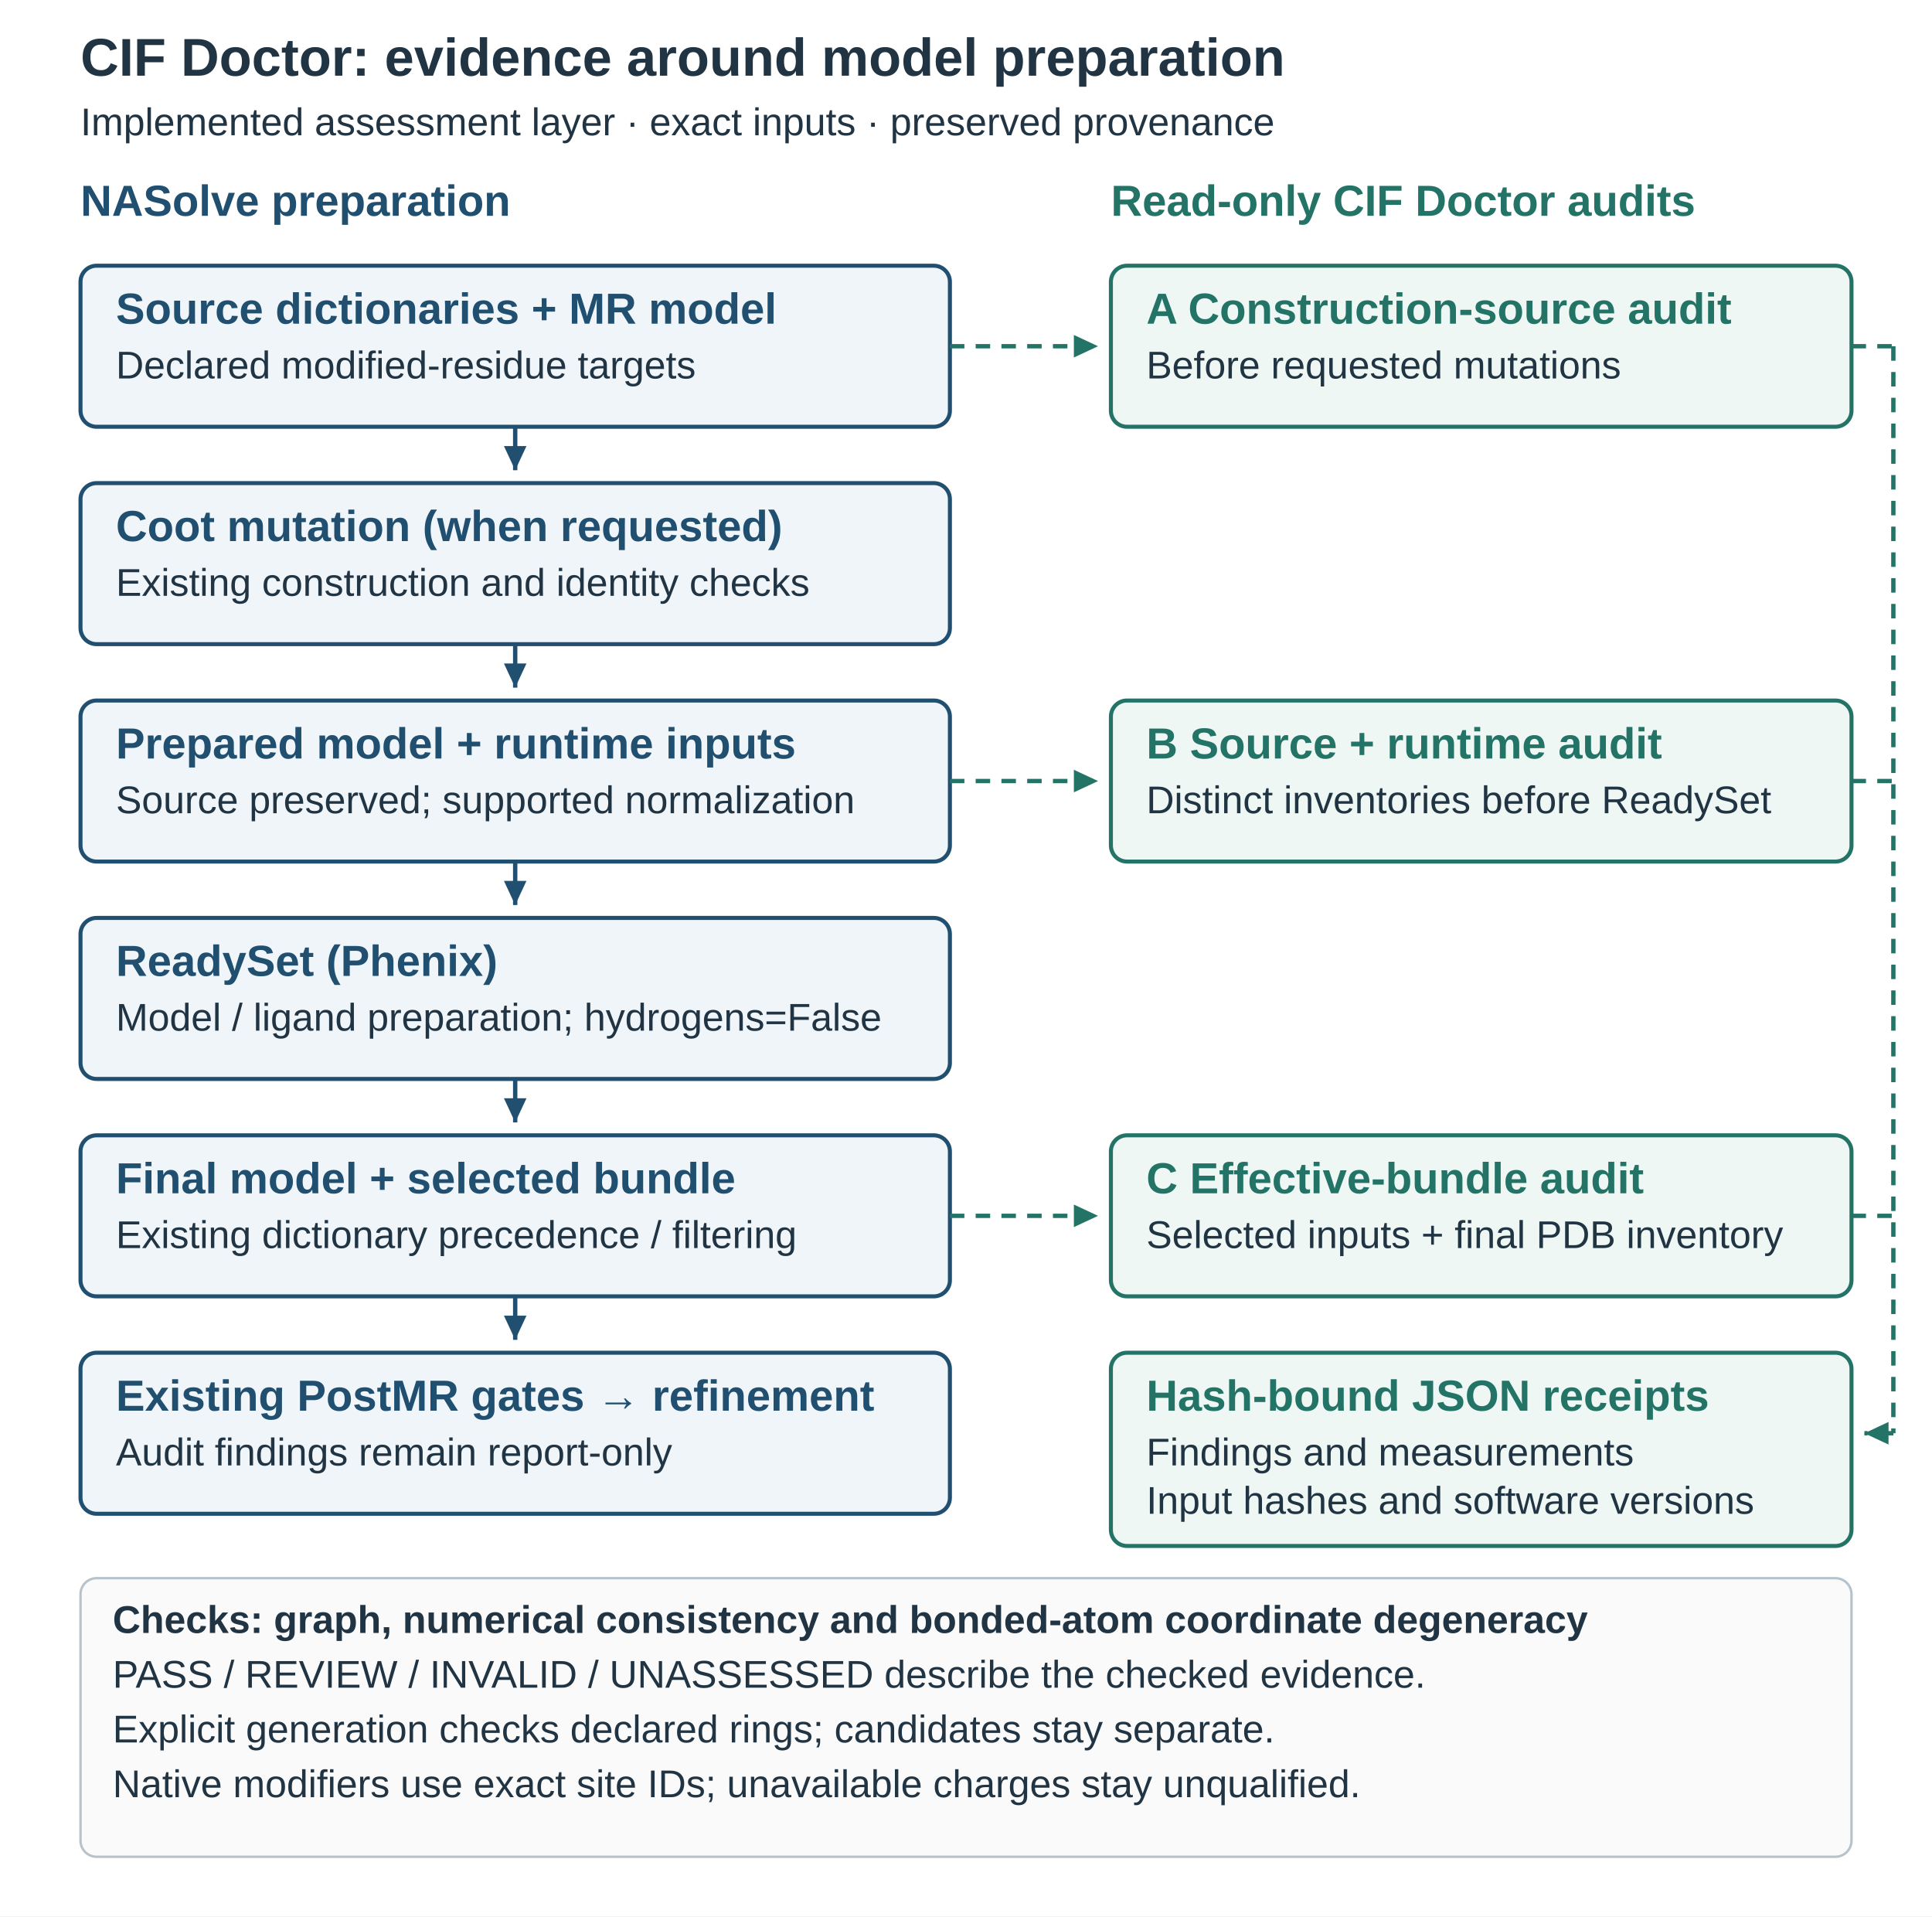
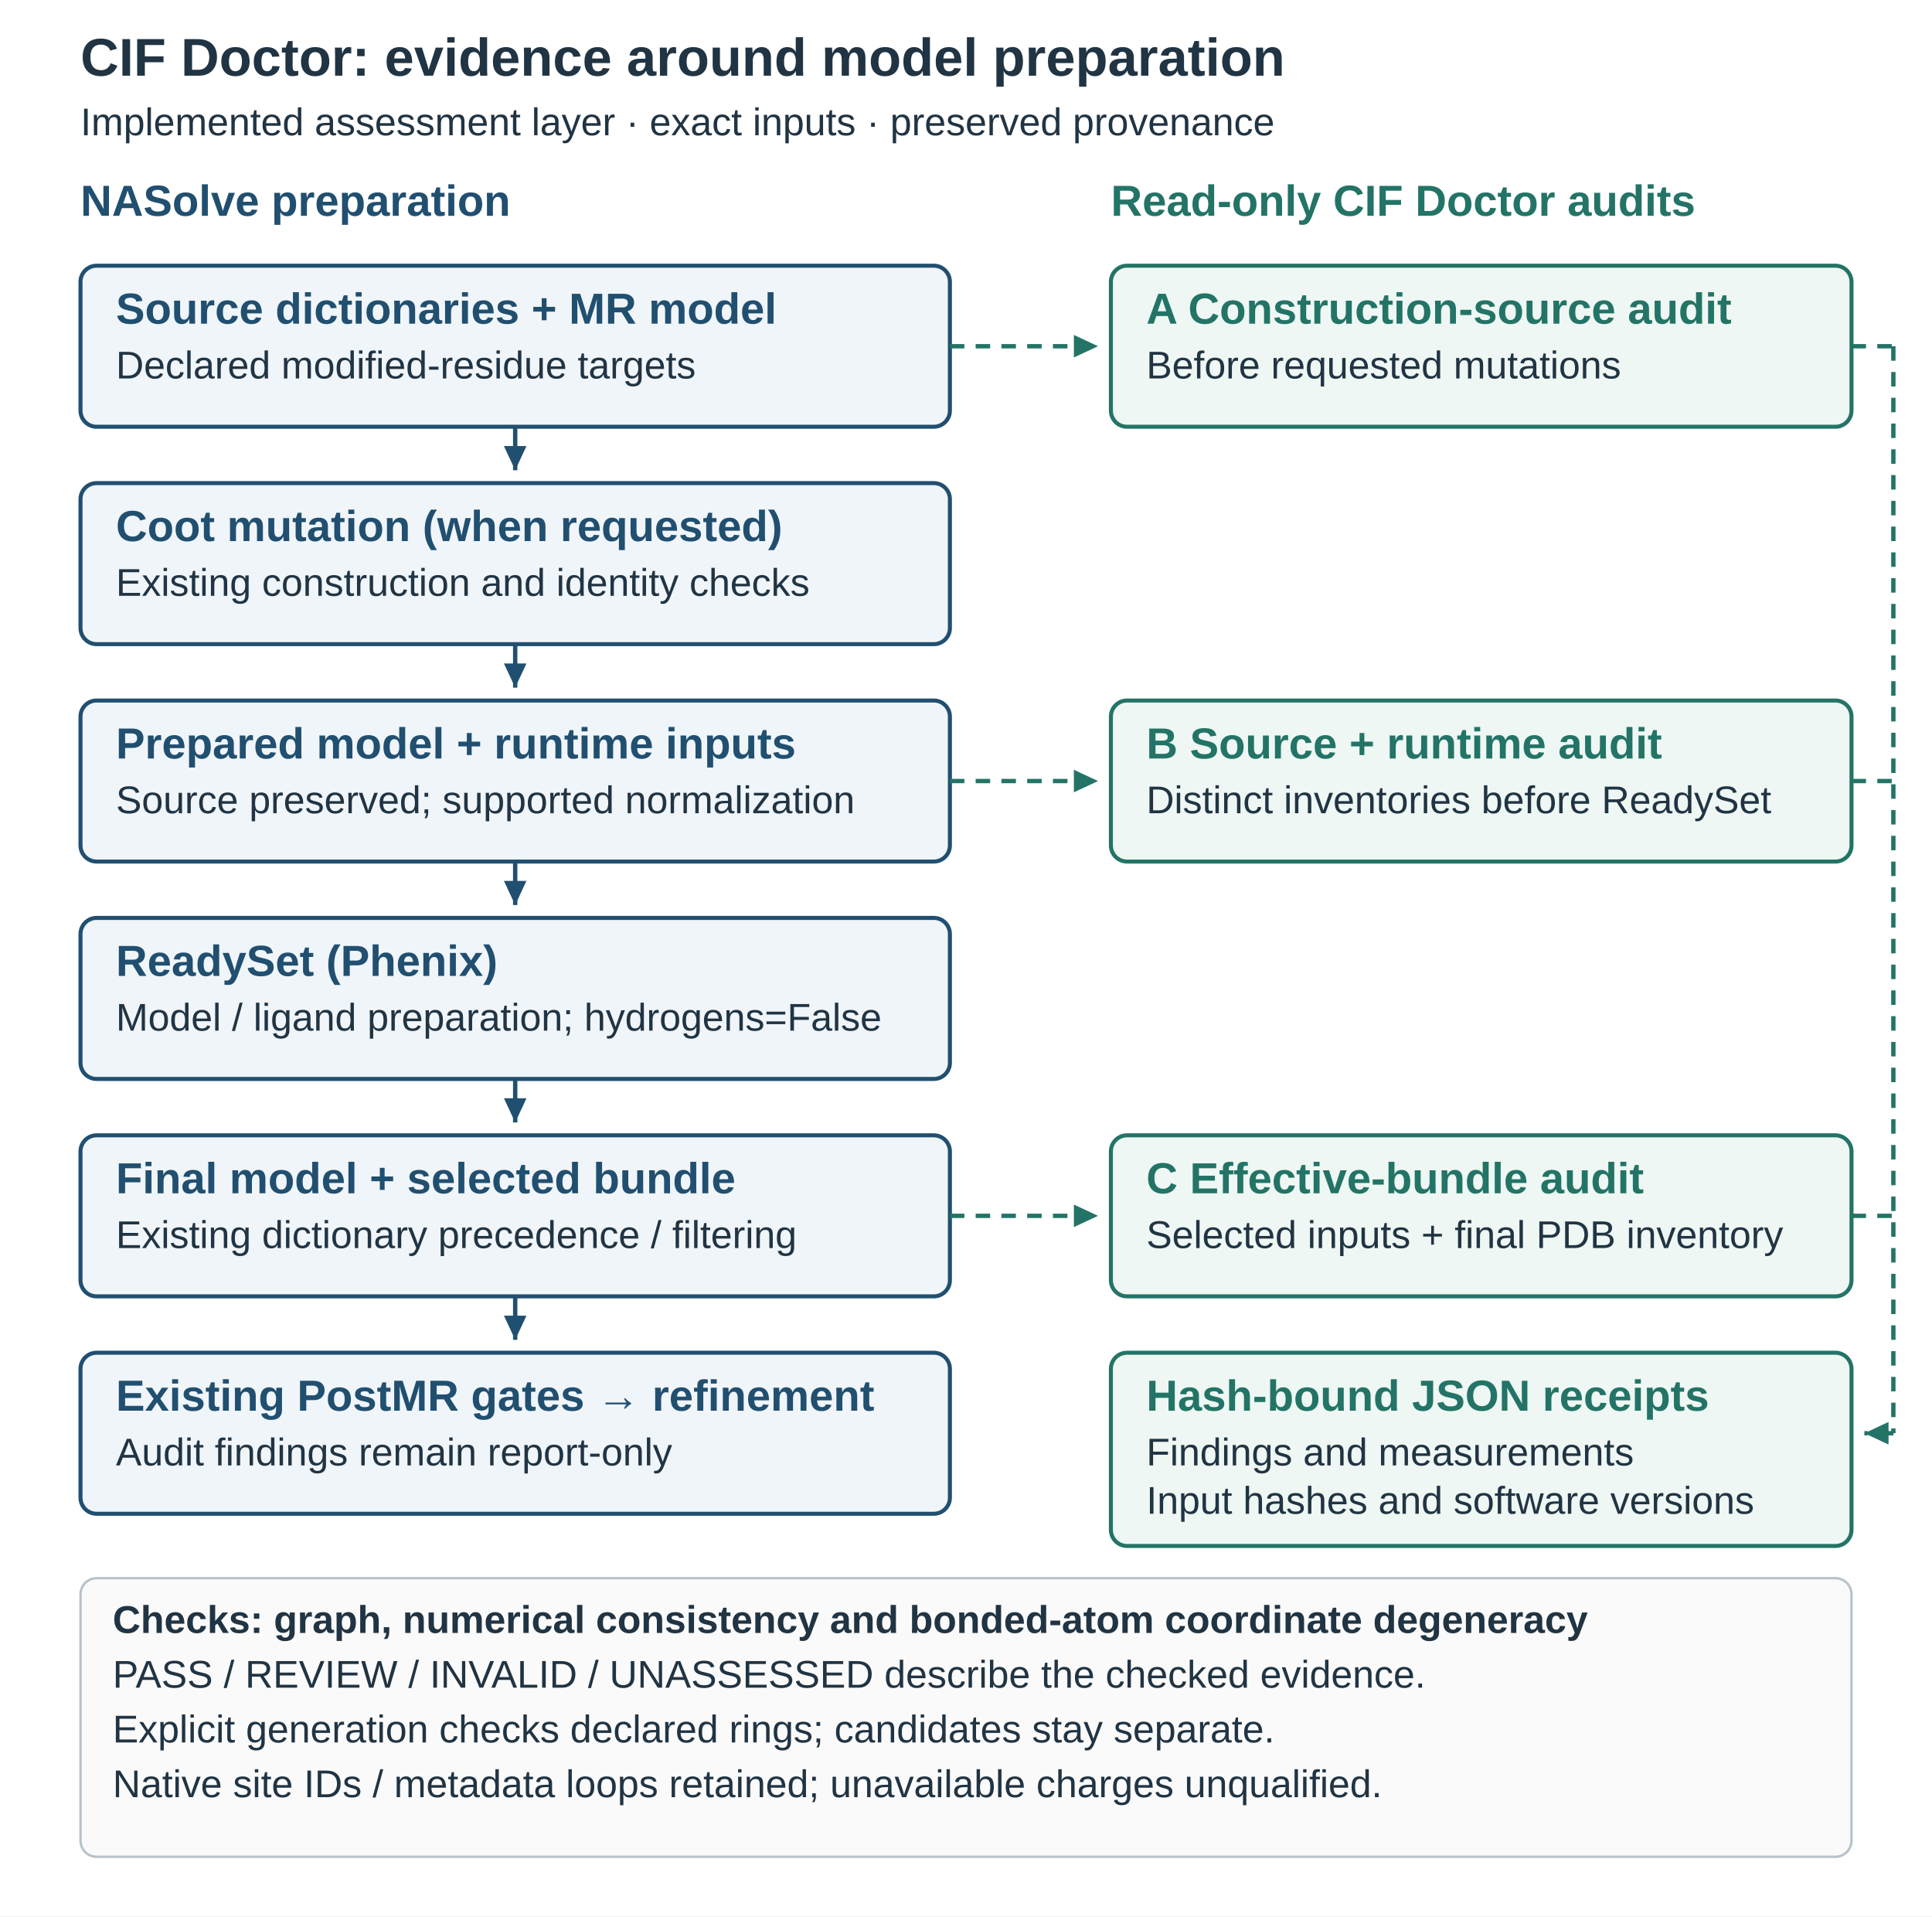
<svg xmlns="http://www.w3.org/2000/svg" width="180mm" height="178.5mm" viewBox="0 0 1200 1190" role="img" aria-labelledby="title description">
  <rect width="1200" height="1190" fill="white" />
  <text x="50" y="47" font-family="Arial, Helvetica, sans-serif" font-size="33" font-weight="bold" fill="#213443" text-anchor="start">CIF Doctor: evidence around model preparation</text>
  <text x="50" y="84" font-family="Arial, Helvetica, sans-serif" font-size="24" font-weight="normal" fill="#213443" text-anchor="start">Implemented assessment layer · exact inputs · preserved provenance</text>
  <text x="50" y="134" font-family="Arial, Helvetica, sans-serif" font-size="27" font-weight="bold" fill="#214f70" text-anchor="start">NASolve preparation</text>
  <text x="690" y="134" font-family="Arial, Helvetica, sans-serif" font-size="27" font-weight="bold" fill="#237466" text-anchor="start">Read-only CIF Doctor audits</text>
  <g id="source-inputs">
    <rect x="50" y="165" width="540" height="100" rx="10" fill="#f0f5f9" stroke="#214f70" stroke-width="2.5" />
    <text x="72" y="201" font-family="Arial, Helvetica, sans-serif" font-size="27" font-weight="bold" fill="#214f70" text-anchor="start">Source dictionaries + MR model</text>
    <text x="72" y="235" font-family="Arial, Helvetica, sans-serif" font-size="24" font-weight="normal" fill="#213443" text-anchor="start">Declared modified-residue targets</text>
  </g>
  <g id="coot-mutation">
    <rect x="50" y="300" width="540" height="100" rx="10" fill="#f0f5f9" stroke="#214f70" stroke-width="2.5" />
    <text x="72" y="336" font-family="Arial, Helvetica, sans-serif" font-size="27" font-weight="bold" fill="#214f70" text-anchor="start">Coot mutation (when requested)</text>
    <text x="72" y="370" font-family="Arial, Helvetica, sans-serif" font-size="24" font-weight="normal" fill="#213443" text-anchor="start">Existing construction and identity checks</text>
  </g>
  <g id="prepared-inputs">
    <rect x="50" y="435" width="540" height="100" rx="10" fill="#f0f5f9" stroke="#214f70" stroke-width="2.5" />
    <text x="72" y="471" font-family="Arial, Helvetica, sans-serif" font-size="27" font-weight="bold" fill="#214f70" text-anchor="start">Prepared model + runtime inputs</text>
    <text x="72" y="505" font-family="Arial, Helvetica, sans-serif" font-size="24" font-weight="normal" fill="#213443" text-anchor="start">Source preserved; supported normalization</text>
  </g>
  <g id="readyset">
    <rect x="50" y="570" width="540" height="100" rx="10" fill="#f0f5f9" stroke="#214f70" stroke-width="2.5" />
    <text x="72" y="606" font-family="Arial, Helvetica, sans-serif" font-size="27" font-weight="bold" fill="#214f70" text-anchor="start">ReadySet (Phenix)</text>
    <text x="72" y="640" font-family="Arial, Helvetica, sans-serif" font-size="24" font-weight="normal" fill="#213443" text-anchor="start">Model / ligand preparation; hydrogens=False</text>
  </g>
  <g id="effective-inputs">
    <rect x="50" y="705" width="540" height="100" rx="10" fill="#f0f5f9" stroke="#214f70" stroke-width="2.5" />
    <text x="72" y="741" font-family="Arial, Helvetica, sans-serif" font-size="27" font-weight="bold" fill="#214f70" text-anchor="start">Final model + selected bundle</text>
    <text x="72" y="775" font-family="Arial, Helvetica, sans-serif" font-size="24" font-weight="normal" fill="#213443" text-anchor="start">Existing dictionary precedence / filtering</text>
  </g>
  <g id="postmr-gates">
    <rect x="50" y="840" width="540" height="100" rx="10" fill="#f0f5f9" stroke="#214f70" stroke-width="2.5" />
    <text x="72" y="876" font-family="Arial, Helvetica, sans-serif" font-size="27" font-weight="bold" fill="#214f70" text-anchor="start">Existing PostMR gates → refinement</text>
    <text x="72" y="910" font-family="Arial, Helvetica, sans-serif" font-size="24" font-weight="normal" fill="#213443" text-anchor="start">Audit findings remain report-only</text>
  </g>
  <g id="preparation-flow-0">
    <path d="M 320.0 265.0 L 320.0 292.0" fill="none" stroke="#214f70" stroke-width="2.7" />
    <polygon points="320.0,292.0 313.0,277.0 327.0,277.0" fill="#214f70" />
  </g>
  <g id="preparation-flow-1">
    <path d="M 320.0 400.0 L 320.0 427.0" fill="none" stroke="#214f70" stroke-width="2.7" />
    <polygon points="320.0,427.0 313.0,412.0 327.0,412.0" fill="#214f70" />
  </g>
  <g id="preparation-flow-2">
    <path d="M 320.0 535.0 L 320.0 562.0" fill="none" stroke="#214f70" stroke-width="2.7" />
    <polygon points="320.0,562.0 313.0,547.0 327.0,547.0" fill="#214f70" />
  </g>
  <g id="preparation-flow-3">
    <path d="M 320.0 670.0 L 320.0 697.0" fill="none" stroke="#214f70" stroke-width="2.7" />
    <polygon points="320.0,697.0 313.0,682.0 327.0,682.0" fill="#214f70" />
  </g>
  <g id="preparation-flow-4">
    <path d="M 320.0 805.0 L 320.0 832.0" fill="none" stroke="#214f70" stroke-width="2.7" />
    <polygon points="320.0,832.0 313.0,817.0 327.0,817.0" fill="#214f70" />
  </g>
  <g id="mutation-audit">
    <rect x="690" y="165" width="460" height="100" rx="10" fill="#eef7f3" stroke="#237466" stroke-width="2.5" />
    <text x="712" y="201" font-family="Arial, Helvetica, sans-serif" font-size="27" font-weight="bold" fill="#237466" text-anchor="start">A  Construction-source audit</text>
    <text x="712" y="235" font-family="Arial, Helvetica, sans-serif" font-size="24" font-weight="normal" fill="#213443" text-anchor="start">Before requested mutations</text>
  </g>
  <g id="audit-branch-mutation-audit">
    <path d="M 590.0 215.0 L 599.0 215.0" fill="none" stroke="#237466" stroke-width="2.7" />
    <path d="M 606.0 215.0 L 615.0 215.0" fill="none" stroke="#237466" stroke-width="2.7" />
    <path d="M 622.0 215.0 L 631.0 215.0" fill="none" stroke="#237466" stroke-width="2.7" />
    <path d="M 638.0 215.0 L 647.0 215.0" fill="none" stroke="#237466" stroke-width="2.7" />
    <path d="M 654.0 215.0 L 663.0 215.0" fill="none" stroke="#237466" stroke-width="2.7" />
    <path d="M 670.0 215.0 L 679.0 215.0" fill="none" stroke="#237466" stroke-width="2.7" />
    <polygon points="682.0,215.0 667.0,222.0 667.0,208.0" fill="#237466" />
  </g>
  <g id="source-runtime-audit">
    <rect x="690" y="435" width="460" height="100" rx="10" fill="#eef7f3" stroke="#237466" stroke-width="2.5" />
    <text x="712" y="471" font-family="Arial, Helvetica, sans-serif" font-size="27" font-weight="bold" fill="#237466" text-anchor="start">B  Source + runtime audit</text>
    <text x="712" y="505" font-family="Arial, Helvetica, sans-serif" font-size="24" font-weight="normal" fill="#213443" text-anchor="start">Distinct inventories before ReadySet</text>
  </g>
  <g id="audit-branch-source-runtime-audit">
    <path d="M 590.0 485.0 L 599.0 485.0" fill="none" stroke="#237466" stroke-width="2.7" />
    <path d="M 606.0 485.0 L 615.0 485.0" fill="none" stroke="#237466" stroke-width="2.7" />
    <path d="M 622.0 485.0 L 631.0 485.0" fill="none" stroke="#237466" stroke-width="2.7" />
    <path d="M 638.0 485.0 L 647.0 485.0" fill="none" stroke="#237466" stroke-width="2.7" />
    <path d="M 654.0 485.0 L 663.0 485.0" fill="none" stroke="#237466" stroke-width="2.7" />
    <path d="M 670.0 485.0 L 679.0 485.0" fill="none" stroke="#237466" stroke-width="2.7" />
    <polygon points="682.0,485.0 667.0,492.0 667.0,478.0" fill="#237466" />
  </g>
  <g id="effective-audit">
    <rect x="690" y="705" width="460" height="100" rx="10" fill="#eef7f3" stroke="#237466" stroke-width="2.5" />
    <text x="712" y="741" font-family="Arial, Helvetica, sans-serif" font-size="27" font-weight="bold" fill="#237466" text-anchor="start">C  Effective-bundle audit</text>
    <text x="712" y="775" font-family="Arial, Helvetica, sans-serif" font-size="24" font-weight="normal" fill="#213443" text-anchor="start">Selected inputs + final PDB inventory</text>
  </g>
  <g id="audit-branch-effective-audit">
    <path d="M 590.0 755.0 L 599.0 755.0" fill="none" stroke="#237466" stroke-width="2.7" />
    <path d="M 606.0 755.0 L 615.0 755.0" fill="none" stroke="#237466" stroke-width="2.7" />
    <path d="M 622.0 755.0 L 631.0 755.0" fill="none" stroke="#237466" stroke-width="2.7" />
    <path d="M 638.0 755.0 L 647.0 755.0" fill="none" stroke="#237466" stroke-width="2.7" />
    <path d="M 654.0 755.0 L 663.0 755.0" fill="none" stroke="#237466" stroke-width="2.7" />
    <path d="M 670.0 755.0 L 679.0 755.0" fill="none" stroke="#237466" stroke-width="2.7" />
    <polygon points="682.0,755.0 667.0,762.0 667.0,748.0" fill="#237466" />
  </g>
  <g id="json-receipts">
    <rect x="690" y="840" width="460" height="120" rx="10" fill="#eef7f3" stroke="#237466" stroke-width="2.5" />
    <text x="712" y="876" font-family="Arial, Helvetica, sans-serif" font-size="27" font-weight="bold" fill="#237466" text-anchor="start">Hash-bound JSON receipts</text>
    <text x="712" y="910" font-family="Arial, Helvetica, sans-serif" font-size="24" font-weight="normal" fill="#213443" text-anchor="start">Findings and measurements</text>
    <text x="712" y="940" font-family="Arial, Helvetica, sans-serif" font-size="24" font-weight="normal" fill="#213443" text-anchor="start">Input hashes and software versions</text>
  </g>
  <g id="mutation-to-receipts">
    <path d="M 1150.0 215.0 L 1159.0 215.0" fill="none" stroke="#237466" stroke-width="2.7" />
    <path d="M 1166.0 215.0 L 1175.0 215.0" fill="none" stroke="#237466" stroke-width="2.7" />
    <path d="M 1176.0 215.0 L 1176.0 224.0" fill="none" stroke="#237466" stroke-width="2.7" />
    <path d="M 1176.0 231.0 L 1176.0 240.0" fill="none" stroke="#237466" stroke-width="2.7" />
    <path d="M 1176.0 247.0 L 1176.0 256.0" fill="none" stroke="#237466" stroke-width="2.7" />
    <path d="M 1176.0 263.0 L 1176.0 272.0" fill="none" stroke="#237466" stroke-width="2.7" />
    <path d="M 1176.0 279.0 L 1176.0 288.0" fill="none" stroke="#237466" stroke-width="2.7" />
    <path d="M 1176.0 295.0 L 1176.0 304.0" fill="none" stroke="#237466" stroke-width="2.7" />
    <path d="M 1176.0 311.0 L 1176.0 320.0" fill="none" stroke="#237466" stroke-width="2.7" />
    <path d="M 1176.0 327.0 L 1176.0 336.0" fill="none" stroke="#237466" stroke-width="2.7" />
    <path d="M 1176.0 343.0 L 1176.0 352.0" fill="none" stroke="#237466" stroke-width="2.7" />
    <path d="M 1176.0 359.0 L 1176.0 368.0" fill="none" stroke="#237466" stroke-width="2.7" />
    <path d="M 1176.0 375.0 L 1176.0 384.0" fill="none" stroke="#237466" stroke-width="2.7" />
    <path d="M 1176.0 391.0 L 1176.0 400.0" fill="none" stroke="#237466" stroke-width="2.7" />
    <path d="M 1176.0 407.0 L 1176.0 416.0" fill="none" stroke="#237466" stroke-width="2.7" />
    <path d="M 1176.0 423.0 L 1176.0 432.0" fill="none" stroke="#237466" stroke-width="2.7" />
    <path d="M 1176.0 439.0 L 1176.0 448.0" fill="none" stroke="#237466" stroke-width="2.7" />
    <path d="M 1176.0 455.0 L 1176.0 464.0" fill="none" stroke="#237466" stroke-width="2.7" />
    <path d="M 1176.0 471.0 L 1176.0 480.0" fill="none" stroke="#237466" stroke-width="2.7" />
    <path d="M 1176.0 487.0 L 1176.0 496.0" fill="none" stroke="#237466" stroke-width="2.7" />
    <path d="M 1176.0 503.0 L 1176.0 512.0" fill="none" stroke="#237466" stroke-width="2.7" />
    <path d="M 1176.0 519.0 L 1176.0 528.0" fill="none" stroke="#237466" stroke-width="2.7" />
    <path d="M 1176.0 535.0 L 1176.0 544.0" fill="none" stroke="#237466" stroke-width="2.7" />
    <path d="M 1176.0 551.0 L 1176.0 560.0" fill="none" stroke="#237466" stroke-width="2.7" />
    <path d="M 1176.0 567.0 L 1176.0 576.0" fill="none" stroke="#237466" stroke-width="2.7" />
    <path d="M 1176.0 583.0 L 1176.0 592.0" fill="none" stroke="#237466" stroke-width="2.7" />
    <path d="M 1176.0 599.0 L 1176.0 608.0" fill="none" stroke="#237466" stroke-width="2.7" />
    <path d="M 1176.0 615.0 L 1176.0 624.0" fill="none" stroke="#237466" stroke-width="2.7" />
    <path d="M 1176.0 631.0 L 1176.0 640.0" fill="none" stroke="#237466" stroke-width="2.7" />
    <path d="M 1176.0 647.0 L 1176.0 656.0" fill="none" stroke="#237466" stroke-width="2.7" />
    <path d="M 1176.0 663.0 L 1176.0 672.0" fill="none" stroke="#237466" stroke-width="2.7" />
    <path d="M 1176.0 679.0 L 1176.0 688.0" fill="none" stroke="#237466" stroke-width="2.7" />
    <path d="M 1176.0 695.0 L 1176.0 704.0" fill="none" stroke="#237466" stroke-width="2.7" />
    <path d="M 1176.0 711.0 L 1176.0 720.0" fill="none" stroke="#237466" stroke-width="2.7" />
    <path d="M 1176.0 727.0 L 1176.0 736.0" fill="none" stroke="#237466" stroke-width="2.7" />
    <path d="M 1176.0 743.0 L 1176.0 752.0" fill="none" stroke="#237466" stroke-width="2.7" />
    <path d="M 1176.0 759.0 L 1176.0 768.0" fill="none" stroke="#237466" stroke-width="2.7" />
    <path d="M 1176.0 775.0 L 1176.0 784.0" fill="none" stroke="#237466" stroke-width="2.7" />
    <path d="M 1176.0 791.0 L 1176.0 800.0" fill="none" stroke="#237466" stroke-width="2.7" />
    <path d="M 1176.0 807.0 L 1176.0 816.0" fill="none" stroke="#237466" stroke-width="2.7" />
    <path d="M 1176.0 823.0 L 1176.0 832.0" fill="none" stroke="#237466" stroke-width="2.7" />
    <path d="M 1176.0 839.0 L 1176.0 848.0" fill="none" stroke="#237466" stroke-width="2.7" />
    <path d="M 1176.0 855.0 L 1176.0 864.0" fill="none" stroke="#237466" stroke-width="2.7" />
    <path d="M 1176.0 871.0 L 1176.0 880.0" fill="none" stroke="#237466" stroke-width="2.7" />
    <path d="M 1176.0 887.0 L 1176.0 890.0" fill="none" stroke="#237466" stroke-width="2.7" />
    <path d="M 1176.0 890.0 L 1167.0 890.0" fill="none" stroke="#237466" stroke-width="2.7" />
    <path d="M 1160.0 890.0 L 1158.0 890.0" fill="none" stroke="#237466" stroke-width="2.7" />
    <polygon points="1158.0,890.0 1173.0,883.0 1173.0,897.0" fill="#237466" />
  </g>
  <g id="source-to-receipts">
    <path d="M 1150.0 485.0 L 1159.0 485.0" fill="none" stroke="#237466" stroke-width="2.7" />
    <path d="M 1166.0 485.0 L 1175.0 485.0" fill="none" stroke="#237466" stroke-width="2.7" />
  </g>
  <g id="effective-to-receipts">
    <path d="M 1150.0 755.0 L 1159.0 755.0" fill="none" stroke="#237466" stroke-width="2.7" />
    <path d="M 1166.0 755.0 L 1175.0 755.0" fill="none" stroke="#237466" stroke-width="2.7" />
  </g>
  <g id="scope-notes">
    <rect x="50" y="980" width="1100" height="173" rx="10" fill="#fafafa" stroke="#b7c2ca" stroke-width="1.5" />
    <text x="70" y="1014" font-family="Arial, Helvetica, sans-serif" font-size="24" font-weight="bold" fill="#213443" text-anchor="start">Checks: graph, numerical consistency and bonded-atom coordinate degeneracy</text>
    <text x="70" y="1048" font-family="Arial, Helvetica, sans-serif" font-size="24" font-weight="normal" fill="#213443" text-anchor="start">PASS / REVIEW / INVALID / UNASSESSED describe the checked evidence.</text>
    <text x="70" y="1082" font-family="Arial, Helvetica, sans-serif" font-size="24" font-weight="normal" fill="#213443" text-anchor="start">Explicit generation checks declared rings; candidates stay separate.</text>
-     <text x="70" y="1116" font-family="Arial, Helvetica, sans-serif" font-size="24" font-weight="normal" fill="#213443" text-anchor="start">Native modifiers use exact site IDs; unavailable charges stay unqualified.</text>
+     <text x="70" y="1116" font-family="Arial, Helvetica, sans-serif" font-size="24" font-weight="normal" fill="#213443" text-anchor="start">Native site IDs / metadata loops retained; unavailable charges unqualified.</text>
  </g>
</svg>
